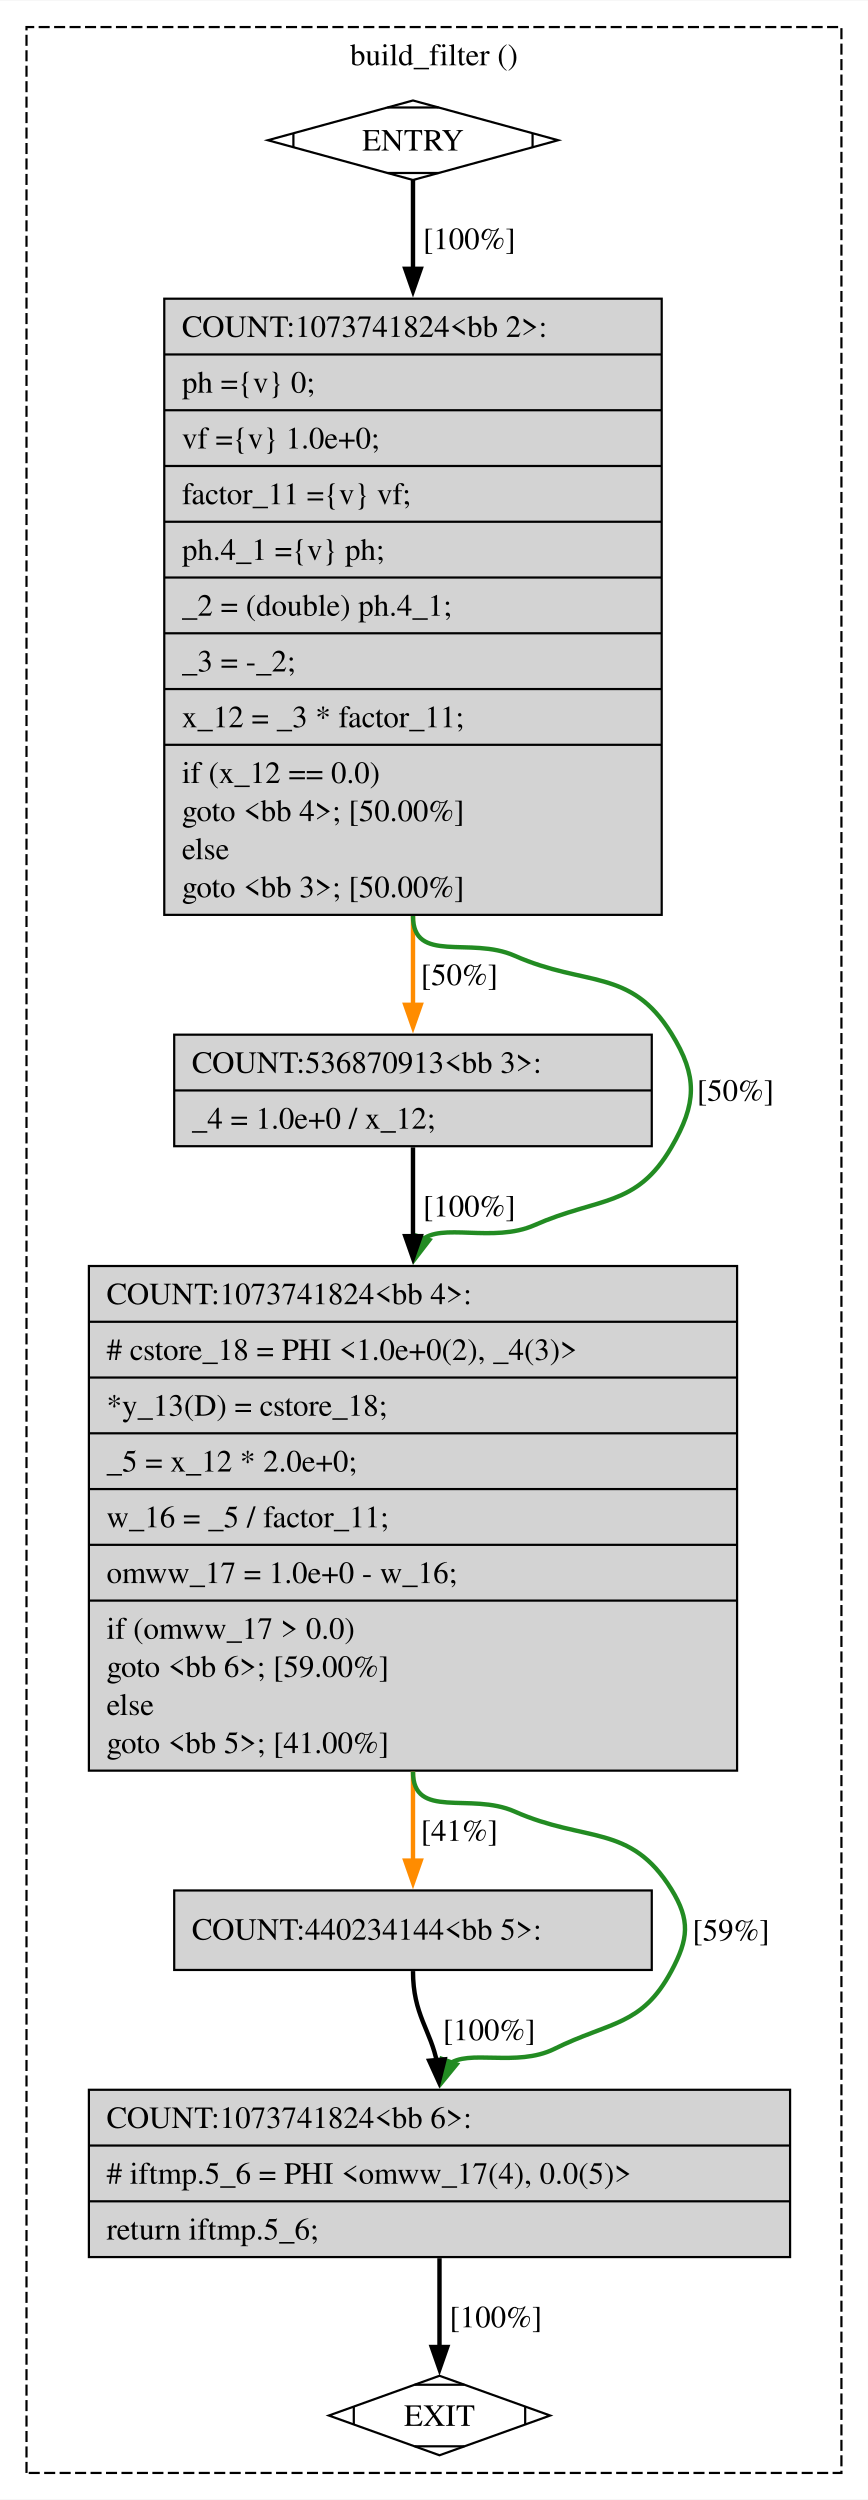
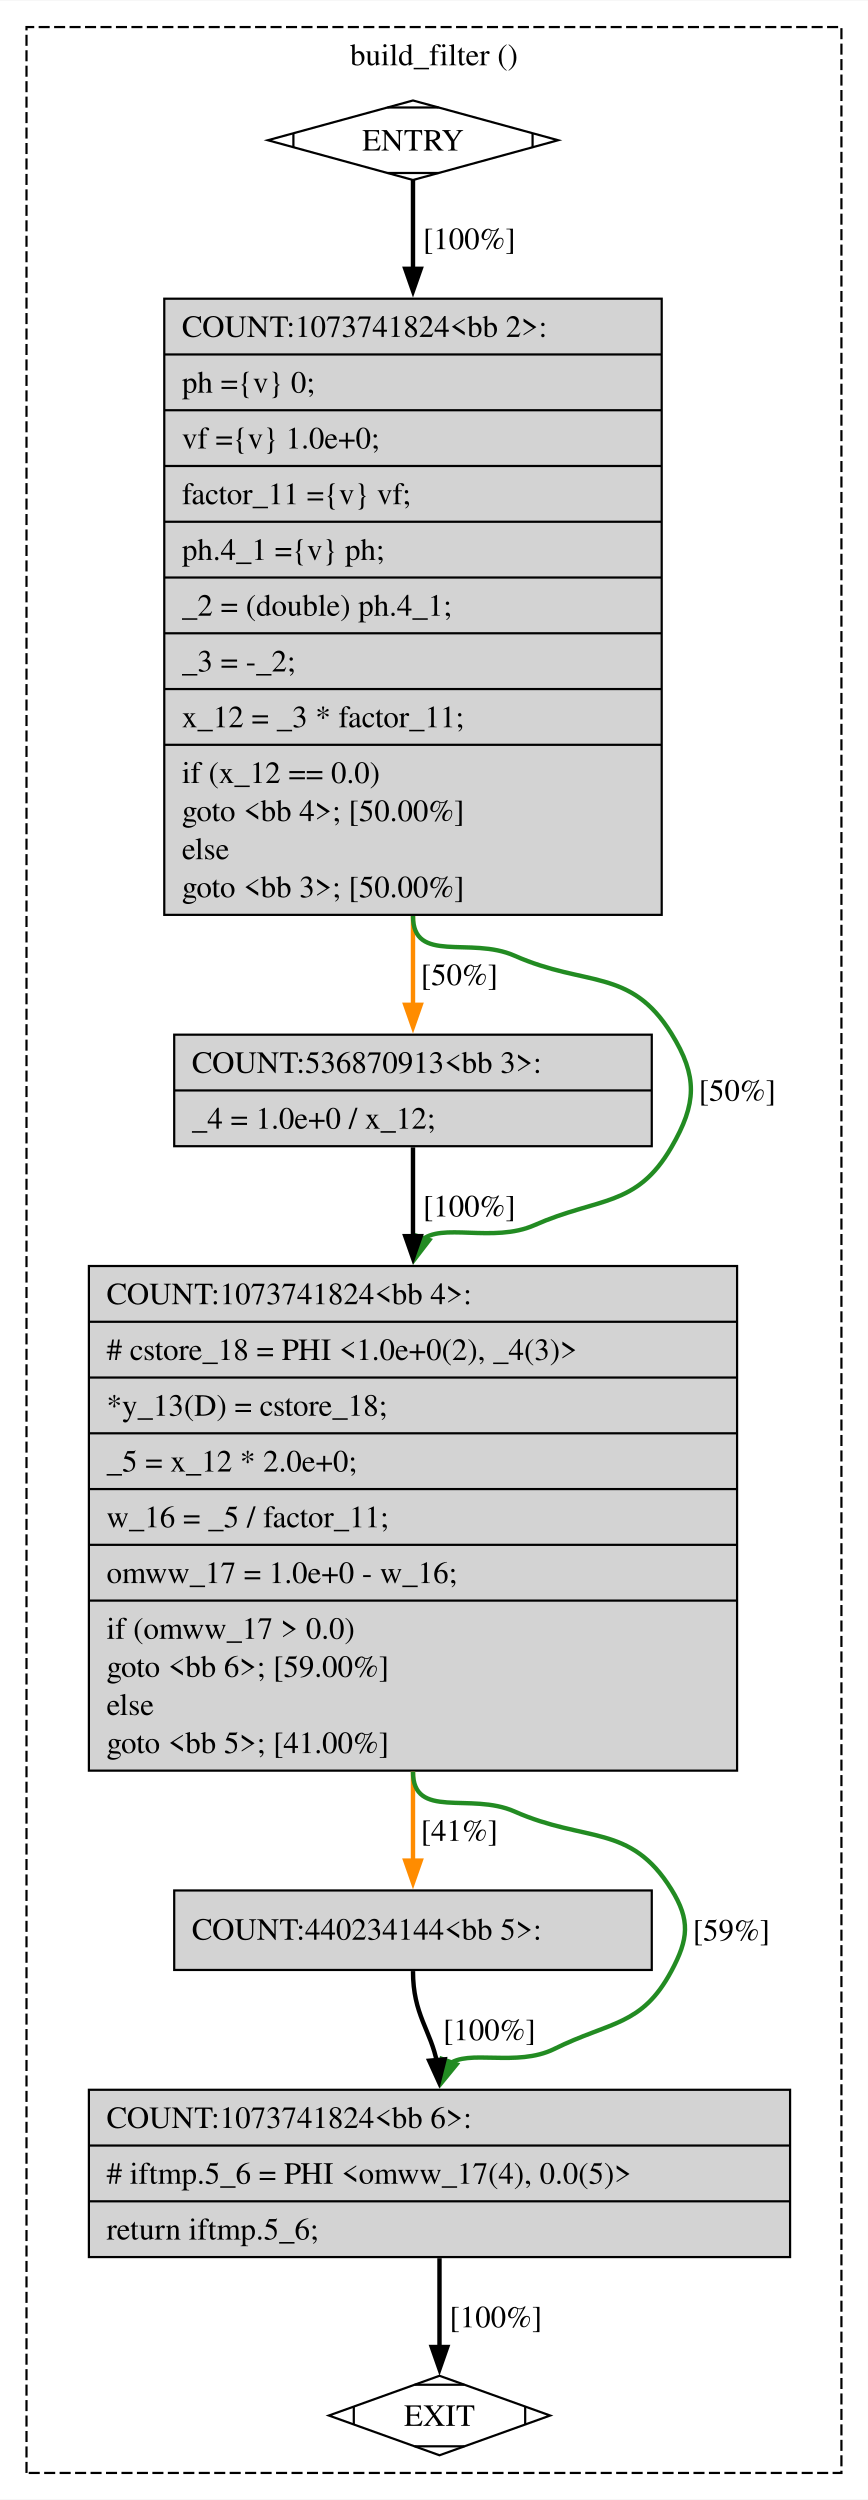
<svg xmlns="http://www.w3.org/2000/svg" width="393pt" height="1132pt" viewBox="0.00 0.00 393.00 1131.50">
  <g id="graph0" class="graph" transform="scale(1 1) rotate(0) translate(4 1127.5)">
    <polygon fill="white" stroke="none" points="-4,4 -4,-1127.5 389,-1127.5 389,4 -4,4" />
    <g id="clust1" class="cluster">
      <polygon fill="none" stroke="black" stroke-dasharray="5,2" points="8,-8 8,-1115.5 377,-1115.5 377,-8 8,-8" />
      <text text-anchor="middle" x="192.5" y="-1098.2" font-family="Times,serif" font-size="14.00">build_filter ()</text>
    </g>
    <g id="node1" class="node">
      <polygon fill="white" stroke="black" points="183,-1082.25 117.28,-1064.25 183,-1046.25 248.72,-1064.25 183,-1082.25" />
      <polyline fill="none" stroke="black" points="128.85,-1067.42 128.85,-1061.08" />
      <polyline fill="none" stroke="black" points="171.43,-1049.42 194.57,-1049.42" />
      <polyline fill="none" stroke="black" points="237.15,-1061.08 237.15,-1067.42" />
      <polyline fill="none" stroke="black" points="194.57,-1079.08 171.43,-1079.08" />
      <text text-anchor="middle" x="183" y="-1059.58" font-family="Times,serif" font-size="14.00">ENTRY</text>
    </g>
    <g id="node2" class="node">
      <polygon fill="white" stroke="black" points="195,-52 144.9,-34 195,-16 245.1,-34 195,-52" />
      <polyline fill="none" stroke="black" points="156.2,-38.06 156.2,-29.94" />
      <polyline fill="none" stroke="black" points="183.71,-20.06 206.29,-20.06" />
      <polyline fill="none" stroke="black" points="233.8,-29.94 233.8,-38.06" />
      <polyline fill="none" stroke="black" points="206.29,-47.94 183.71,-47.94" />
      <text text-anchor="middle" x="195" y="-29.32" font-family="Times,serif" font-size="14.00">EXIT</text>
    </g>
    <g id="node3" class="node">
      <polygon fill="lightgrey" stroke="black" points="70.38,-713.5 70.38,-992.5 295.62,-992.5 295.62,-713.5 70.38,-713.5" />
      <text text-anchor="start" x="78.38" y="-975.2" font-family="Times,serif" font-size="14.00">COUNT:1073741824&lt;bb 2&gt;:</text>
      <polyline fill="none" stroke="black" points="70.38,-967.25 295.62,-967.25" />
      <text text-anchor="start" x="78.38" y="-949.95" font-family="Times,serif" font-size="14.00">ph ={v} 0;</text>
      <polyline fill="none" stroke="black" points="70.38,-942 295.62,-942" />
      <text text-anchor="start" x="78.38" y="-924.7" font-family="Times,serif" font-size="14.00">vf ={v} 1.0e+0;</text>
      <polyline fill="none" stroke="black" points="70.38,-916.75 295.62,-916.75" />
      <text text-anchor="start" x="78.38" y="-899.45" font-family="Times,serif" font-size="14.00">factor_11 ={v} vf;</text>
      <polyline fill="none" stroke="black" points="70.38,-891.5 295.62,-891.5" />
      <text text-anchor="start" x="78.38" y="-874.2" font-family="Times,serif" font-size="14.00">ph.4_1 ={v} ph;</text>
      <polyline fill="none" stroke="black" points="70.38,-866.25 295.62,-866.25" />
      <text text-anchor="start" x="78.38" y="-848.95" font-family="Times,serif" font-size="14.00">_2 = (double) ph.4_1;</text>
      <polyline fill="none" stroke="black" points="70.38,-841 295.62,-841" />
      <text text-anchor="start" x="78.38" y="-823.7" font-family="Times,serif" font-size="14.00">_3 = -_2;</text>
      <polyline fill="none" stroke="black" points="70.38,-815.75 295.62,-815.75" />
      <text text-anchor="start" x="78.38" y="-798.45" font-family="Times,serif" font-size="14.00">x_12 = _3 * factor_11;</text>
      <polyline fill="none" stroke="black" points="70.38,-790.5 295.62,-790.5" />
      <text text-anchor="start" x="78.38" y="-773.2" font-family="Times,serif" font-size="14.00">if (x_12 == 0.0)</text>
      <text text-anchor="start" x="78.38" y="-755.95" font-family="Times,serif" font-size="14.00">  goto &lt;bb 4&gt;; [50.00%]</text>
      <text text-anchor="start" x="78.38" y="-738.7" font-family="Times,serif" font-size="14.00">else</text>
      <text text-anchor="start" x="78.38" y="-721.45" font-family="Times,serif" font-size="14.00">  goto &lt;bb 3&gt;; [50.00%]</text>
    </g>
    <g id="edge1" class="edge">
      <path fill="none" stroke="black" stroke-width="2" d="M183,-1046.25C183,-1026.84 183,-1019.37 183,-1004.24" />
      <polygon fill="black" stroke="black" stroke-width="2" points="186.5,-1006.03 183,-996.03 179.5,-1006.03 186.5,-1006.03" />
      <text text-anchor="middle" x="208.5" y="-1014.95" font-family="Times,serif" font-size="14.00">[100%]</text>
    </g>
    <g id="node4" class="node">
      <polygon fill="lightgrey" stroke="black" points="74.88,-608.75 74.88,-659.25 291.12,-659.25 291.12,-608.75 74.88,-608.75" />
      <text text-anchor="start" x="82.88" y="-641.95" font-family="Times,serif" font-size="14.00">COUNT:536870913&lt;bb 3&gt;:</text>
      <polyline fill="none" stroke="black" points="74.88,-634 291.12,-634" />
      <text text-anchor="start" x="82.88" y="-616.7" font-family="Times,serif" font-size="14.00">_4 = 1.0e+0 / x_12;</text>
    </g>
    <g id="edge3" class="edge">
      <path fill="none" stroke="darkorange" stroke-width="2" d="M183,-713C183,-693.59 183,-686.12 183,-670.99" />
      <polygon fill="darkorange" stroke="darkorange" stroke-width="2" points="186.5,-672.78 183,-662.78 179.5,-672.78 186.5,-672.78" />
      <text text-anchor="middle" x="204" y="-681.7" font-family="Times,serif" font-size="14.00">[50%]</text>
    </g>
    <g id="node5" class="node">
      <polygon fill="lightgrey" stroke="black" points="36.25,-326 36.25,-554.5 329.75,-554.5 329.75,-326 36.25,-326" />
      <text text-anchor="start" x="44.25" y="-537.2" font-family="Times,serif" font-size="14.00">COUNT:1073741824&lt;bb 4&gt;:</text>
      <polyline fill="none" stroke="black" points="36.25,-529.25 329.75,-529.25" />
      <text text-anchor="start" x="44.25" y="-511.95" font-family="Times,serif" font-size="14.00"># cstore_18 = PHI &lt;1.0e+0(2), _4(3)&gt;</text>
      <polyline fill="none" stroke="black" points="36.25,-504 329.75,-504" />
      <text text-anchor="start" x="44.25" y="-486.7" font-family="Times,serif" font-size="14.00">*y_13(D) = cstore_18;</text>
      <polyline fill="none" stroke="black" points="36.25,-478.75 329.75,-478.75" />
      <text text-anchor="start" x="44.25" y="-461.45" font-family="Times,serif" font-size="14.00">_5 = x_12 * 2.0e+0;</text>
      <polyline fill="none" stroke="black" points="36.25,-453.5 329.75,-453.5" />
      <text text-anchor="start" x="44.25" y="-436.2" font-family="Times,serif" font-size="14.00">w_16 = _5 / factor_11;</text>
      <polyline fill="none" stroke="black" points="36.25,-428.25 329.75,-428.25" />
      <text text-anchor="start" x="44.25" y="-410.95" font-family="Times,serif" font-size="14.00">omww_17 = 1.0e+0 - w_16;</text>
      <polyline fill="none" stroke="black" points="36.25,-403 329.75,-403" />
      <text text-anchor="start" x="44.25" y="-385.7" font-family="Times,serif" font-size="14.00">if (omww_17 &gt; 0.0)</text>
      <text text-anchor="start" x="44.25" y="-368.45" font-family="Times,serif" font-size="14.00">  goto &lt;bb 6&gt;; [59.00%]</text>
      <text text-anchor="start" x="44.25" y="-351.2" font-family="Times,serif" font-size="14.00">else</text>
      <text text-anchor="start" x="44.25" y="-333.95" font-family="Times,serif" font-size="14.00">  goto &lt;bb 5&gt;; [41.00%]</text>
    </g>
    <g id="edge2" class="edge">
      <path fill="none" stroke="forestgreen" stroke-width="2" d="M183,-713C183,-691.05 208.93,-703.89 229,-695 261.21,-680.73 281.44,-689.69 300,-659.75 312.06,-640.3 311.51,-628.03 300,-608.25 284.06,-580.85 266.99,-585.83 238,-573 219.26,-564.71 195.46,-574.53 186.57,-565.85" />
      <polygon fill="forestgreen" stroke="forestgreen" stroke-width="2" points="190.39,-566.28 183.94,-557.88 183.74,-568.47 190.39,-566.28" />
-       <text text-anchor="middle" x="329" y="-629.33" font-family="Times,serif" font-size="14.00">[50%]</text>
+       <text text-anchor="middle" x="329.84" y="-629.33" font-family="Times,serif" font-size="14.00">[50%]</text>
    </g>
    <g id="edge4" class="edge">
      <path fill="none" stroke="black" stroke-width="2" d="M183,-608.25C183,-588.84 183,-581.37 183,-566.24" />
      <polygon fill="black" stroke="black" stroke-width="2" points="186.5,-568.03 183,-558.03 179.5,-568.03 186.5,-568.03" />
      <text text-anchor="middle" x="208.5" y="-576.95" font-family="Times,serif" font-size="14.00">[100%]</text>
    </g>
    <g id="node6" class="node">
      <polygon fill="lightgrey" stroke="black" points="74.88,-235.75 74.88,-271.75 291.12,-271.75 291.12,-235.75 74.88,-235.75" />
      <text text-anchor="start" x="82.88" y="-249.45" font-family="Times,serif" font-size="14.00">COUNT:440234144&lt;bb 5&gt;:</text>
    </g>
    <g id="edge6" class="edge">
      <path fill="none" stroke="darkorange" stroke-width="2" d="M183,-325.5C183,-306.09 183,-298.62 183,-283.49" />
      <polygon fill="darkorange" stroke="darkorange" stroke-width="2" points="186.5,-285.28 183,-275.28 179.5,-285.28 186.5,-285.28" />
      <text text-anchor="middle" x="204" y="-294.2" font-family="Times,serif" font-size="14.00">[41%]</text>
    </g>
    <g id="node7" class="node">
      <polygon fill="lightgrey" stroke="black" points="36.25,-105.75 36.25,-181.5 353.75,-181.5 353.75,-105.75 36.25,-105.75" />
      <text text-anchor="start" x="44.25" y="-164.2" font-family="Times,serif" font-size="14.00">COUNT:1073741824&lt;bb 6&gt;:</text>
      <polyline fill="none" stroke="black" points="36.25,-156.25 353.75,-156.25" />
      <text text-anchor="start" x="44.25" y="-138.95" font-family="Times,serif" font-size="14.00"># iftmp.5_6 = PHI &lt;omww_17(4), 0.0(5)&gt;</text>
      <polyline fill="none" stroke="black" points="36.25,-131 353.75,-131" />
      <text text-anchor="start" x="44.25" y="-113.7" font-family="Times,serif" font-size="14.00">return iftmp.5_6;</text>
    </g>
    <g id="edge5" class="edge">
      <path fill="none" stroke="forestgreen" stroke-width="2" d="M183,-325.5C183,-303.55 208.93,-316.39 229,-307.5 261.21,-293.23 281.44,-302.19 300,-272.25 308.67,-258.27 307.77,-249.74 300,-235.25 286.64,-210.31 272.35,-212.56 247,-200 229.88,-191.52 207.77,-200.23 198.92,-192.79" />
      <polygon fill="forestgreen" stroke="forestgreen" stroke-width="2" points="202.74,-193.05 196.03,-184.85 196.16,-195.44 202.74,-193.05" />
-       <text text-anchor="middle" x="327" y="-249.07" font-family="Times,serif" font-size="14.00">[59%]</text>
+       <text text-anchor="middle" x="327.17" y="-249.07" font-family="Times,serif" font-size="14.00">[59%]</text>
    </g>
    <g id="edge7" class="edge">
      <path fill="none" stroke="black" stroke-width="2" d="M183,-235.25C183,-215.35 191.07,-208.59 193.98,-193.41" />
      <polygon fill="black" stroke="black" stroke-width="2" points="197.32,-195.29 194.73,-185.01 190.35,-194.66 197.32,-195.29" />
-       <text text-anchor="middle" x="217.5" y="-203.95" font-family="Times,serif" font-size="14.00">[100%]</text>
+       <text text-anchor="middle" x="217.6" y="-203.95" font-family="Times,serif" font-size="14.00">[100%]</text>
    </g>
    <g id="edge8" class="edge">
      <path fill="none" stroke="black" stroke-width="2" d="M195,-105.25C195,-85.84 195,-78.37 195,-63.24" />
      <polygon fill="black" stroke="black" stroke-width="2" points="198.5,-65.03 195,-55.03 191.5,-65.03 198.5,-65.03" />
      <text text-anchor="middle" x="220.5" y="-73.95" font-family="Times,serif" font-size="14.00">[100%]</text>
    </g>
  </g>
</svg>
